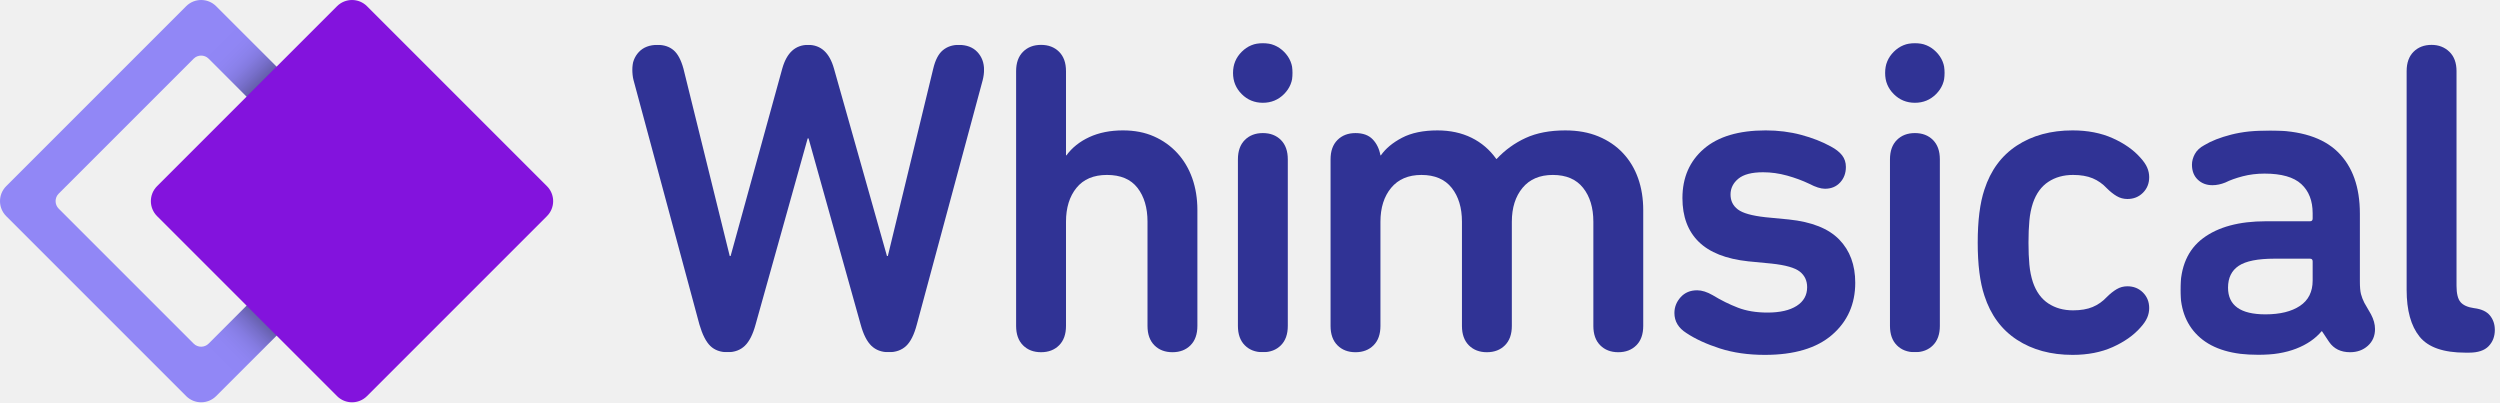
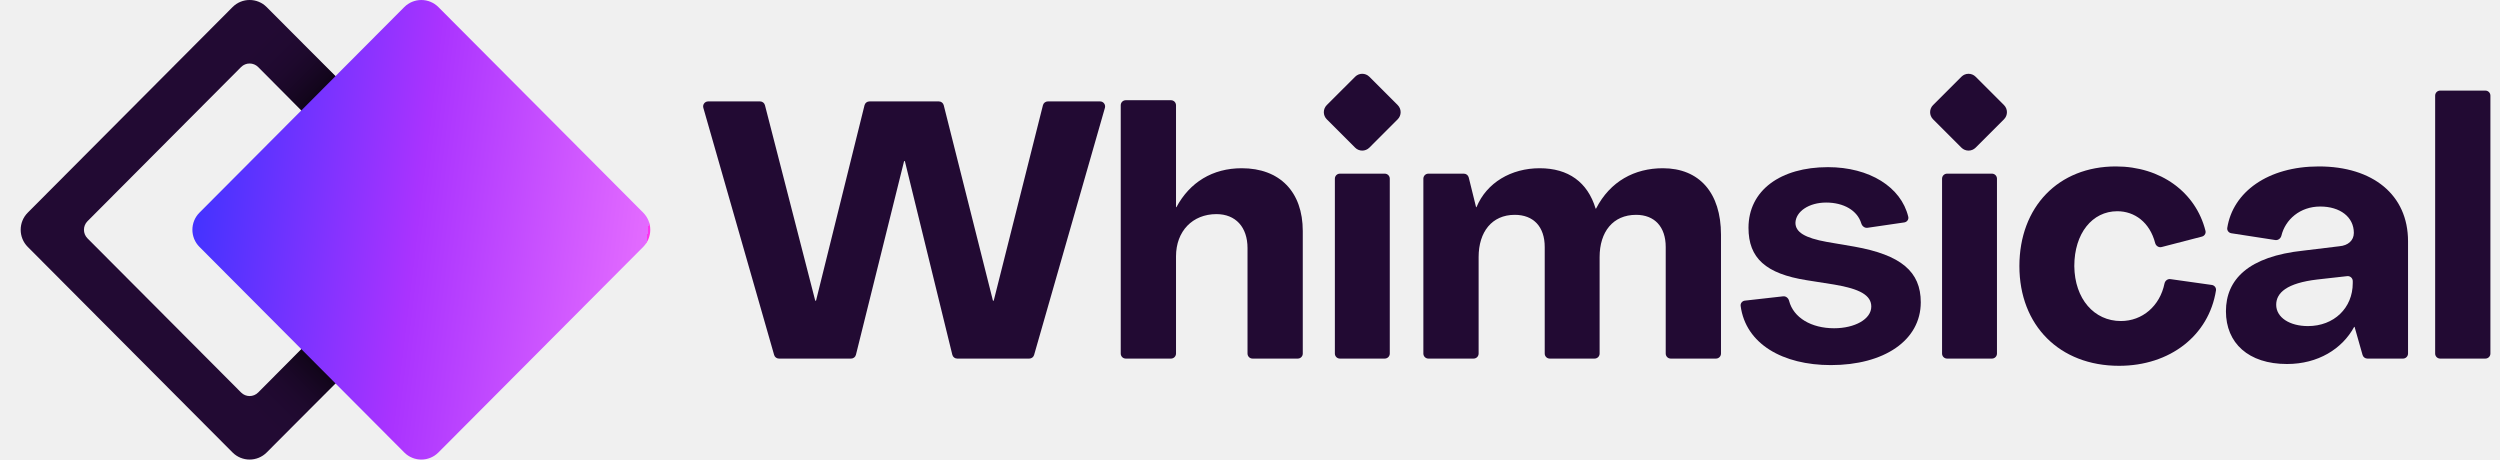
- <svg xmlns="http://www.w3.org/2000/svg" viewBox="0 0 348 56" fill="none">
-   <path fill-rule="evenodd" clip-rule="evenodd" d="M29.044 8.17C28.467 7.594 27.533 7.594 26.956 8.17L8.17 26.956C7.594 27.533 7.594 28.467 8.17 29.044L26.956 47.83C27.533 48.406 28.467 48.406 29.044 47.83L47.83 29.044C48.406 28.467 48.406 27.533 47.83 26.956L29.044 8.17ZM30.087 0.865C28.935 -0.288 27.066 -0.288 25.913 0.865L0.865 25.913C-0.288 27.066 -0.288 28.934 0.865 30.087L25.913 55.135C27.066 56.288 28.935 56.288 30.087 55.135L55.135 30.087C56.288 28.934 56.288 27.066 55.135 25.913L30.087 0.865Z" fill="#9187F6" />
-   <mask id="mask0" mask-type="alpha" maskUnits="userSpaceOnUse" x="0" y="0" width="56" height="56">
-     <path fill-rule="evenodd" clip-rule="evenodd" d="M29.044 8.17C28.467 7.594 27.533 7.594 26.956 8.17L8.17 26.956C7.594 27.533 7.594 28.467 8.17 29.044L26.956 47.83C27.533 48.406 28.467 48.406 29.044 47.83L47.83 29.044C48.406 28.467 48.406 27.533 47.83 26.956L29.044 8.17ZM30.087 0.865C28.935 -0.288 27.066 -0.288 25.913 0.865L0.865 25.913C-0.288 27.066 -0.288 28.934 0.865 30.087L25.913 55.135C27.066 56.288 28.935 56.288 30.087 55.135L55.135 30.087C56.288 28.934 56.288 27.066 55.135 25.913L30.087 0.865Z" fill="white" />
+ <svg xmlns="http://www.w3.org/2000/svg" width="136" height="25" viewBox="0 0 136 25" fill="none">
+   <path fill-rule="evenodd" clip-rule="evenodd" d="M14.044 3.647C13.787 3.39 13.372 3.39 13.115 3.647L4.759 12.034C4.503 12.291 4.503 12.709 4.759 12.966L13.115 21.352C13.372 21.61 13.787 21.61 14.044 21.352L22.4 12.966C22.656 12.709 22.656 12.291 22.4 12.034L14.044 3.647ZM14.508 0.386C13.995 -0.129 13.164 -0.129 12.651 0.386L1.51 11.568C0.997 12.083 0.997 12.917 1.51 13.432L12.651 24.614C13.164 25.128 13.995 25.128 14.508 24.614L25.649 13.432C26.162 12.917 26.162 12.083 25.649 11.568L14.508 0.386Z" fill="#220A33" />
+   <mask id="mask0_3284_8615" style="mask-type:alpha" maskUnits="userSpaceOnUse" x="1" y="0" width="26" height="25">
+     <path fill-rule="evenodd" clip-rule="evenodd" d="M14.044 3.647C13.787 3.39 13.372 3.39 13.115 3.647L4.759 12.034C4.503 12.291 4.503 12.709 4.759 12.966L13.115 21.352C13.372 21.61 13.787 21.61 14.044 21.352L22.4 12.966C22.656 12.709 22.656 12.291 22.4 12.034L14.044 3.647ZM14.508 0.386C13.995 -0.129 13.164 -0.129 12.651 0.386L1.51 11.568C0.997 12.083 0.997 12.917 1.51 13.432L12.651 24.614C13.164 25.128 13.995 25.128 14.508 24.614L25.649 13.432C26.162 12.917 26.162 12.083 25.649 11.568L14.508 0.386Z" fill="#220A33" />
  </mask>
-   <g mask="url(#mask0)">
-     <g filter="url(#filter0_d)">
-       <path d="M46.913 0.865C48.066 -0.288 49.935 -0.288 51.087 0.865L76.135 25.913C77.288 27.066 77.288 28.934 76.135 30.087L51.087 55.135C49.935 56.288 48.066 56.288 46.913 55.135L21.865 30.087C20.712 28.934 20.712 27.066 21.865 25.913L46.913 0.865Z" fill="black" fill-opacity="0.01" />
+   <g mask="url(#mask0_3284_8615)">
+     <g filter="url(#filter0_d_3284_8615)">
+       <path d="M21.992 0.386C22.505 -0.128 23.336 -0.128 23.849 0.386L34.99 11.568C35.503 12.083 35.503 12.917 34.99 13.432L23.849 24.614C23.336 25.129 22.505 25.129 21.992 24.614L10.851 13.432C10.338 12.917 10.338 12.083 10.851 11.568L21.992 0.386Z" fill="black" />
    </g>
  </g>
-   <path d="M46.913 0.865C48.066 -0.288 49.935 -0.288 51.087 0.865L76.135 25.913C77.288 27.066 77.288 28.934 76.135 30.087L51.087 55.135C49.935 56.288 48.066 56.288 46.913 55.135L21.865 30.087C20.712 28.934 20.712 27.066 21.865 25.913L46.913 0.865Z" fill="#8313DD" />
-   <mask id="mask1" mask-type="alpha" maskUnits="userSpaceOnUse" x="88" y="6" width="49" height="44">
-     <path fill-rule="evenodd" clip-rule="evenodd" d="M88 6.247H136.98V49.029H88V6.247Z" fill="white" />
-   </mask>
-   <g mask="url(#mask1)">
-     <path fill-rule="evenodd" clip-rule="evenodd" d="M127.618 45.184C127.246 46.589 126.75 47.581 126.13 48.16C125.51 48.739 124.704 49.029 123.712 49.029C122.72 49.029 121.914 48.728 121.294 48.129C120.674 47.531 120.178 46.548 119.806 45.184L112.552 19.268H112.428L105.174 45.184C104.802 46.548 104.306 47.531 103.686 48.129C103.066 48.728 102.26 49.029 101.268 49.029C100.276 49.029 99.48 48.739 98.881 48.16C98.282 47.581 97.775 46.589 97.362 45.184L88.186 11.146C88.062 10.65 88 10.175 88 9.72C88 8.728 88.31 7.902 88.93 7.24C89.55 6.58 90.418 6.247 91.534 6.247C92.443 6.247 93.187 6.496 93.766 6.992C94.345 7.488 94.799 8.335 95.13 9.535L101.578 35.636H101.702L108.894 9.535C109.514 7.343 110.712 6.247 112.49 6.247C114.267 6.247 115.466 7.343 116.086 9.535L123.464 35.636H123.588L129.912 9.535C130.201 8.335 130.645 7.488 131.245 6.992C131.844 6.496 132.578 6.247 133.446 6.247C134.562 6.247 135.43 6.58 136.05 7.24C136.67 7.902 136.98 8.728 136.98 9.72C136.98 10.175 136.918 10.65 136.794 11.146L127.618 45.184Z" fill="#303395" />
-   </g>
-   <path fill-rule="evenodd" clip-rule="evenodd" d="M163.205 49.028C162.171 49.028 161.334 48.708 160.694 48.067C160.053 47.426 159.733 46.527 159.733 45.37V30.862C159.733 28.919 159.268 27.348 158.338 26.149C157.408 24.952 155.992 24.351 154.091 24.351C152.231 24.351 150.814 24.952 149.844 26.149C148.872 27.348 148.387 28.919 148.387 30.862V45.37C148.387 46.527 148.066 47.426 147.426 48.067C146.785 48.708 145.948 49.028 144.915 49.028C143.881 49.028 143.044 48.708 142.404 48.067C141.763 47.426 141.443 46.527 141.443 45.37V9.905C141.443 8.749 141.763 7.85 142.404 7.209C143.044 6.568 143.881 6.247 144.915 6.247C145.948 6.247 146.785 6.568 147.426 7.209C148.066 7.85 148.387 8.749 148.387 9.905V21.624H148.449C149.234 20.549 150.298 19.702 151.642 19.081C152.985 18.462 154.545 18.151 156.323 18.151C157.935 18.151 159.371 18.43 160.632 18.989C161.893 19.547 162.977 20.321 163.887 21.313C164.796 22.305 165.488 23.473 165.964 24.817C166.438 26.161 166.677 27.637 166.677 29.25V45.37C166.677 46.527 166.356 47.426 165.716 48.067C165.075 48.708 164.238 49.028 163.205 49.028Z" fill="#303395" />
-   <mask id="mask2" mask-type="alpha" maskUnits="userSpaceOnUse" x="171" y="6" width="9" height="44">
-     <path fill-rule="evenodd" clip-rule="evenodd" d="M171.636 6H179.944V49.028H171.636V6Z" fill="white" />
-   </mask>
-   <g mask="url(#mask2)">
-     <path fill-rule="evenodd" clip-rule="evenodd" d="M175.79 49.028C174.756 49.028 173.919 48.708 173.279 48.067C172.638 47.426 172.318 46.527 172.318 45.37V22.181C172.318 21.024 172.638 20.126 173.279 19.485C173.919 18.844 174.756 18.524 175.79 18.524C176.823 18.524 177.66 18.844 178.301 19.485C178.941 20.126 179.262 21.024 179.262 22.181V45.37C179.262 46.527 178.941 47.426 178.301 48.067C177.66 48.708 176.823 49.028 175.79 49.028ZM171.636 10.153C171.636 8.997 172.039 8.014 172.845 7.209C173.651 6.403 174.632 6 175.79 6C176.947 6 177.929 6.403 178.735 7.209C179.541 8.014 179.944 8.997 179.944 10.153C179.944 11.311 179.541 12.293 178.735 13.098C177.929 13.905 176.947 14.307 175.79 14.307C174.632 14.307 173.651 13.905 172.845 13.098C172.039 12.293 171.636 11.311 171.636 10.153Z" fill="#303395" />
-   </g>
-   <path fill-rule="evenodd" clip-rule="evenodd" d="M185.214 22.182C185.214 21.025 185.534 20.126 186.175 19.486C186.816 18.845 187.652 18.525 188.686 18.525C189.719 18.525 190.515 18.814 191.073 19.392C191.631 19.972 191.992 20.715 192.158 21.624H192.22C192.881 20.673 193.863 19.857 195.165 19.175C196.467 18.494 198.11 18.152 200.094 18.152C201.871 18.152 203.452 18.494 204.837 19.175C206.221 19.857 207.368 20.839 208.278 22.12H208.34C209.497 20.88 210.84 19.91 212.37 19.206C213.899 18.503 215.738 18.152 217.888 18.152C219.624 18.152 221.164 18.431 222.507 18.99C223.85 19.547 224.987 20.322 225.917 21.314C226.847 22.306 227.549 23.474 228.025 24.818C228.5 26.161 228.738 27.638 228.738 29.25V45.37C228.738 46.528 228.418 47.427 227.777 48.068C227.135 48.708 226.298 49.029 225.266 49.029C224.232 49.029 223.395 48.708 222.756 48.068C222.114 47.427 221.795 46.528 221.795 45.37V30.863C221.795 28.919 221.318 27.349 220.368 26.15C219.417 24.953 218.012 24.352 216.152 24.352C214.333 24.352 212.928 24.953 211.936 26.15C210.944 27.349 210.448 28.919 210.448 30.863V45.37C210.448 46.528 210.128 47.427 209.487 48.068C208.846 48.708 208.009 49.029 206.976 49.029C205.943 49.029 205.106 48.708 204.465 48.068C203.824 47.427 203.504 46.528 203.504 45.37V30.863C203.504 28.919 203.028 27.349 202.078 26.15C201.127 24.953 199.722 24.352 197.862 24.352C196.043 24.352 194.638 24.953 193.646 26.15C192.654 27.349 192.158 28.919 192.158 30.863V45.37C192.158 46.528 191.838 47.427 191.197 48.068C190.556 48.708 189.719 49.029 188.686 49.029C187.652 49.029 186.816 48.708 186.175 48.068C185.534 47.427 185.214 46.528 185.214 45.37V22.182Z" fill="#303395" />
-   <path fill-rule="evenodd" clip-rule="evenodd" d="M245.664 49.399C243.349 49.399 241.262 49.099 239.402 48.501C237.542 47.901 235.992 47.188 234.752 46.362C233.636 45.659 233.078 44.729 233.078 43.571C233.078 42.745 233.367 42.012 233.946 41.37C234.524 40.73 235.289 40.409 236.24 40.409C236.9 40.409 237.624 40.637 238.41 41.091C239.566 41.795 240.735 42.374 241.913 42.827C243.091 43.283 244.465 43.509 246.036 43.509C247.772 43.509 249.125 43.2 250.097 42.579C251.067 41.96 251.554 41.091 251.554 39.975C251.554 39.067 251.213 38.342 250.531 37.805C249.849 37.268 248.536 36.897 246.594 36.69L243.37 36.379C240.27 36.049 237.966 35.139 236.457 33.651C234.947 32.163 234.194 30.139 234.194 27.575C234.194 24.723 235.186 22.44 237.17 20.724C239.154 19.01 242.026 18.151 245.788 18.151C247.524 18.151 249.167 18.358 250.717 18.772C252.267 19.185 253.641 19.723 254.84 20.383C255.542 20.755 256.069 21.169 256.421 21.624C256.771 22.079 256.948 22.616 256.948 23.235C256.948 24.104 256.679 24.827 256.142 25.405C255.604 25.985 254.902 26.274 254.034 26.274C253.455 26.274 252.732 26.046 251.864 25.591C250.913 25.137 249.88 24.754 248.764 24.444C247.648 24.134 246.532 23.979 245.416 23.979C243.845 23.979 242.697 24.28 241.975 24.878C241.251 25.478 240.89 26.212 240.89 27.079C240.89 27.948 241.231 28.64 241.913 29.157C242.595 29.674 243.887 30.036 245.788 30.241L249.012 30.551C252.194 30.883 254.53 31.813 256.018 33.341C257.506 34.872 258.25 36.876 258.25 39.356C258.25 42.331 257.175 44.75 255.026 46.61C252.876 48.469 249.756 49.399 245.664 49.399Z" fill="#303395" />
-   <mask id="mask3" mask-type="alpha" maskUnits="userSpaceOnUse" x="262" y="6" width="9" height="44">
-     <path fill-rule="evenodd" clip-rule="evenodd" d="M262.402 6H270.71V49.028H262.402V6Z" fill="white" />
-   </mask>
-   <g mask="url(#mask3)">
-     <path fill-rule="evenodd" clip-rule="evenodd" d="M266.556 49.028C265.522 49.028 264.685 48.708 264.045 48.067C263.404 47.426 263.084 46.527 263.084 45.37V22.181C263.084 21.024 263.404 20.126 264.045 19.485C264.685 18.844 265.522 18.524 266.556 18.524C267.588 18.524 268.426 18.844 269.067 19.485C269.707 20.126 270.028 21.024 270.028 22.181V45.37C270.028 46.527 269.707 47.426 269.067 48.067C268.426 48.708 267.588 49.028 266.556 49.028ZM262.402 10.153C262.402 8.997 262.805 8.014 263.611 7.209C264.417 6.403 265.399 6 266.556 6C267.712 6 268.695 6.403 269.501 7.209C270.307 8.014 270.71 8.997 270.71 10.153C270.71 11.311 270.307 12.293 269.501 13.098C268.695 13.905 267.712 14.307 266.556 14.307C265.399 14.307 264.417 13.905 263.611 13.098C262.805 12.293 262.402 11.311 262.402 10.153Z" fill="#303395" />
-   </g>
-   <path fill-rule="evenodd" clip-rule="evenodd" d="M288.504 49.399C285.486 49.399 282.902 48.697 280.754 47.292C278.605 45.887 277.096 43.84 276.228 41.153C275.608 39.294 275.298 36.835 275.298 33.776C275.298 30.717 275.608 28.257 276.228 26.397C277.096 23.712 278.605 21.665 280.754 20.259C282.902 18.854 285.486 18.151 288.504 18.151C290.611 18.151 292.472 18.514 294.084 19.237C295.695 19.96 296.977 20.859 297.928 21.933C298.382 22.429 298.703 22.894 298.889 23.329C299.075 23.762 299.168 24.208 299.168 24.661C299.168 25.53 298.878 26.253 298.3 26.831C297.721 27.411 296.998 27.7 296.13 27.7C295.592 27.7 295.096 27.565 294.642 27.296C294.187 27.028 293.733 26.667 293.277 26.212C292.698 25.591 292.038 25.127 291.294 24.817C290.55 24.506 289.64 24.351 288.566 24.351C287.242 24.351 286.096 24.672 285.125 25.313C284.153 25.954 283.441 26.935 282.985 28.257C282.737 29.002 282.572 29.818 282.49 30.706C282.406 31.596 282.366 32.619 282.366 33.776C282.366 34.933 282.406 35.956 282.49 36.844C282.572 37.733 282.737 38.549 282.985 39.294C283.441 40.617 284.153 41.598 285.125 42.239C286.096 42.879 287.242 43.2 288.566 43.2C289.64 43.2 290.55 43.045 291.294 42.735C292.038 42.424 292.698 41.96 293.277 41.339C293.733 40.885 294.187 40.524 294.642 40.254C295.096 39.986 295.592 39.851 296.13 39.851C296.998 39.851 297.721 40.141 298.3 40.719C298.878 41.299 299.168 42.022 299.168 42.889C299.168 43.344 299.075 43.788 298.889 44.222C298.703 44.657 298.382 45.122 297.928 45.618C296.977 46.692 295.695 47.592 294.084 48.315C292.472 49.038 290.611 49.399 288.504 49.399Z" fill="#303395" />
-   <mask id="mask4" mask-type="alpha" maskUnits="userSpaceOnUse" x="303" y="18" width="28" height="32">
-     <path fill-rule="evenodd" clip-rule="evenodd" d="M303.508 18.152H330.602V49.399H303.508V18.152Z" fill="white" />
-   </mask>
-   <g mask="url(#mask4)">
-     <path fill-rule="evenodd" clip-rule="evenodd" d="M315.35 43.758C317.374 43.758 318.977 43.365 320.155 42.579C321.333 41.795 321.922 40.617 321.922 39.046V36.38C321.922 36.132 321.798 36.008 321.55 36.008H316.59C314.275 36.008 312.622 36.339 311.63 37C310.638 37.661 310.142 38.674 310.142 40.038C310.142 42.518 311.878 43.758 315.35 43.758ZM330.044 43.758C330.416 44.461 330.602 45.144 330.602 45.804C330.602 46.755 330.271 47.53 329.61 48.129C328.949 48.728 328.122 49.029 327.13 49.029C325.848 49.029 324.876 48.554 324.216 47.602L323.224 46.114H323.162C322.294 47.148 321.116 47.954 319.628 48.532C318.14 49.111 316.383 49.4 314.358 49.4C310.803 49.4 308.106 48.605 306.267 47.013C304.427 45.422 303.508 43.2 303.508 40.348C303.508 37.124 304.562 34.728 306.67 33.155C308.778 31.585 311.692 30.8 315.412 30.8H321.55C321.798 30.8 321.922 30.676 321.922 30.428V29.684C321.922 27.948 321.395 26.595 320.341 25.622C319.288 24.652 317.582 24.166 315.226 24.166C314.151 24.166 313.138 24.29 312.188 24.538C311.237 24.786 310.431 25.075 309.77 25.405C309.15 25.654 308.55 25.779 307.972 25.779C307.145 25.779 306.462 25.521 305.926 25.003C305.388 24.487 305.121 23.794 305.121 22.926C305.121 22.43 305.253 21.934 305.523 21.439C305.791 20.943 306.236 20.529 306.856 20.198C307.806 19.62 309.046 19.134 310.577 18.741C312.105 18.349 313.903 18.152 315.97 18.152C320.227 18.152 323.379 19.154 325.425 21.159C327.471 23.164 328.495 26.027 328.495 29.745V39.17C328.495 39.956 328.545 40.544 328.649 40.937C328.751 41.33 328.907 41.734 329.114 42.146L330.044 43.758Z" fill="#303395" />
-   </g>
-   <path fill-rule="evenodd" clip-rule="evenodd" d="M343.188 49.09C340.128 49.09 338.001 48.346 336.802 46.859C335.603 45.37 335.004 43.2 335.004 40.348V9.905C335.004 8.749 335.324 7.851 335.965 7.209C336.605 6.569 337.443 6.247 338.476 6.247C339.468 6.247 340.294 6.569 340.956 7.209C341.617 7.851 341.948 8.749 341.948 9.905V39.79C341.948 40.865 342.134 41.618 342.506 42.053C342.878 42.487 343.499 42.766 344.366 42.89C345.399 43.014 346.143 43.355 346.598 43.913C347.052 44.471 347.28 45.144 347.28 45.928C347.28 46.837 346.991 47.593 346.412 48.191C345.833 48.79 344.924 49.09 343.684 49.09H343.188Z" fill="#303395" />
+   <path d="M21.992 0.386C22.505 -0.128 23.336 -0.128 23.849 0.386L34.99 11.568C35.503 12.083 35.503 12.917 34.99 13.432L23.849 24.614C23.336 25.129 22.505 25.129 21.992 24.614L10.851 13.432C10.338 12.917 10.338 12.083 10.851 11.568L21.992 0.386Z" fill="url(#paint0_linear_3284_8615)" />
+   <path d="M135.478 19.234C135.478 19.385 135.356 19.507 135.205 19.507H132.745C132.594 19.507 132.472 19.385 132.472 19.234V5.201C132.472 5.05 132.594 4.928 132.745 4.928H135.205C135.356 4.928 135.478 5.05 135.478 5.201V19.234Z" fill="#220A33" />
+   <path fill-rule="evenodd" clip-rule="evenodd" d="M124.414 19.802C122.312 19.802 121.091 18.662 121.091 16.933C121.091 15.204 122.312 13.947 125.318 13.632L127.263 13.396C127.735 13.357 128.049 13.082 128.049 12.669C128.049 11.805 127.302 11.235 126.222 11.235C125.12 11.235 124.324 11.942 124.109 12.818C124.072 12.97 123.93 13.082 123.775 13.058L121.385 12.689C121.243 12.667 121.141 12.538 121.163 12.397C121.471 10.445 123.373 9.054 126.143 9.054C129.091 9.054 130.997 10.606 130.997 13.121V19.234C130.997 19.385 130.874 19.507 130.724 19.507H128.786C128.664 19.507 128.557 19.426 128.523 19.309L128.091 17.789C128.09 17.782 128.084 17.778 128.077 17.778C128.072 17.778 128.067 17.781 128.065 17.786C127.415 18.98 126.1 19.802 124.414 19.802ZM125.554 17.739C126.968 17.739 127.99 16.756 127.99 15.401V15.293C127.99 15.13 127.849 15.004 127.687 15.022L126.065 15.204C124.394 15.401 123.825 15.931 123.825 16.58C123.825 17.267 124.552 17.739 125.554 17.739Z" fill="#220A33" />
+   <path d="M109.855 14.477C109.855 17.7 112.036 19.9 115.278 19.9C118.05 19.9 120.161 18.25 120.549 15.8C120.572 15.655 120.468 15.522 120.322 15.501L118.071 15.184C117.919 15.163 117.78 15.271 117.749 15.422C117.498 16.646 116.548 17.464 115.377 17.464C113.923 17.464 112.862 16.265 112.842 14.477C112.842 12.689 113.824 11.491 115.18 11.491C116.123 11.491 116.949 12.093 117.241 13.222C117.281 13.377 117.436 13.48 117.592 13.439L119.785 12.871C119.925 12.835 120.013 12.696 119.978 12.557C119.452 10.455 117.541 9.054 115.102 9.054C111.977 9.054 109.855 11.255 109.855 14.477Z" fill="#220A33" />
+   <path d="M108.635 19.234C108.635 19.385 108.513 19.507 108.362 19.507H105.921C105.771 19.507 105.648 19.385 105.648 19.234V9.72C105.648 9.569 105.771 9.447 105.921 9.447H108.362C108.513 9.447 108.635 9.569 108.635 9.72V19.234Z" fill="#220A33" />
+   <path d="M94.691 16.642C94.967 18.718 96.992 19.861 99.598 19.861C102.486 19.861 104.49 18.525 104.49 16.442C104.49 14.772 103.41 13.868 100.875 13.416L99.382 13.161C98.183 12.944 97.672 12.63 97.672 12.119C97.692 11.51 98.399 11.019 99.342 11.019C100.3 11.019 101.042 11.451 101.253 12.151C101.298 12.301 101.437 12.415 101.592 12.392L103.592 12.1C103.741 12.078 103.845 11.939 103.81 11.793C103.421 10.172 101.696 9.093 99.441 9.093C96.867 9.093 95.118 10.351 95.118 12.394C95.118 14.045 96.061 14.89 98.281 15.243L99.775 15.479C101.189 15.715 101.798 16.069 101.798 16.678C101.798 17.366 100.895 17.857 99.775 17.857C98.537 17.857 97.562 17.284 97.326 16.363C97.288 16.215 97.154 16.102 97.002 16.12L94.924 16.354C94.779 16.37 94.672 16.498 94.691 16.642Z" fill="#220A33" />
+   <path d="M80.437 19.234C80.437 19.385 80.315 19.507 80.164 19.507H77.704C77.553 19.507 77.431 19.385 77.431 19.234V9.72C77.431 9.569 77.553 9.447 77.704 9.447H79.634C79.759 9.447 79.869 9.533 79.899 9.654L80.297 11.264C80.298 11.27 80.304 11.274 80.31 11.274C80.316 11.274 80.32 11.271 80.323 11.266C80.875 9.935 82.209 9.152 83.758 9.152C85.326 9.152 86.366 9.915 86.8 11.342C86.802 11.349 86.808 11.353 86.814 11.353C86.82 11.353 86.825 11.35 86.827 11.345C87.594 9.857 88.928 9.152 90.458 9.152C92.443 9.152 93.622 10.488 93.622 12.768V19.234C93.622 19.385 93.499 19.507 93.349 19.507H90.888C90.737 19.507 90.615 19.385 90.615 19.234V13.436C90.615 12.335 90.006 11.687 89.004 11.687C87.746 11.687 87.019 12.611 87.019 13.986V19.234C87.019 19.385 86.897 19.507 86.747 19.507H84.306C84.155 19.507 84.033 19.385 84.033 19.234V13.436C84.033 12.335 83.424 11.687 82.402 11.687C81.164 11.687 80.437 12.611 80.437 13.986V19.234Z" fill="#220A33" />
+   <path d="M75.331 19.507C75.481 19.507 75.604 19.385 75.604 19.234V9.72C75.604 9.569 75.481 9.447 75.331 9.447H72.89C72.739 9.447 72.617 9.569 72.617 9.72V19.234C72.617 19.385 72.739 19.507 72.89 19.507H75.331Z" fill="#220A33" />
+   <path d="M63.975 19.234C63.975 19.385 63.852 19.507 63.702 19.507H61.241C61.09 19.507 60.968 19.385 60.968 19.234V5.725C60.968 5.574 61.09 5.452 61.241 5.452H63.702C63.852 5.452 63.975 5.574 63.975 5.725V11.262C63.975 11.269 63.98 11.274 63.987 11.274C63.991 11.274 63.996 11.272 63.998 11.268C64.725 9.916 65.962 9.152 67.551 9.152C69.614 9.152 70.871 10.429 70.871 12.571V19.234C70.871 19.385 70.749 19.507 70.599 19.507H68.138C67.987 19.507 67.865 19.385 67.865 19.234V13.495C67.865 12.355 67.217 11.648 66.175 11.648C64.878 11.648 63.975 12.571 63.975 13.947V19.234Z" fill="#220A33" />
+   <path d="M46.298 19.507C46.424 19.507 46.533 19.422 46.563 19.3L49.179 8.778C49.182 8.767 49.192 8.759 49.204 8.759C49.215 8.759 49.225 8.767 49.228 8.778L51.806 19.299C51.835 19.421 51.945 19.507 52.071 19.507H55.993C56.115 19.507 56.222 19.427 56.255 19.31L60.108 5.865C60.157 5.691 60.027 5.517 59.845 5.517H57.001C56.876 5.517 56.767 5.602 56.736 5.723L54.062 16.344C54.059 16.356 54.049 16.363 54.038 16.363C54.026 16.363 54.016 16.356 54.013 16.344L51.339 5.723C51.308 5.602 51.199 5.517 51.074 5.517H47.295C47.17 5.517 47.06 5.603 47.03 5.724L44.395 16.344C44.392 16.355 44.382 16.363 44.37 16.363C44.358 16.363 44.349 16.356 44.346 16.345L41.613 5.722C41.582 5.601 41.473 5.517 41.349 5.517H38.523C38.342 5.517 38.211 5.691 38.261 5.865L42.113 19.31C42.146 19.427 42.253 19.507 42.375 19.507H46.298Z" fill="#220A33" />
+   <path d="M73.72 4.174C73.933 3.961 74.278 3.961 74.492 4.174L76.035 5.717C76.248 5.931 76.248 6.276 76.035 6.489L74.492 8.033C74.278 8.246 73.933 8.246 73.72 8.033L72.176 6.489C71.963 6.276 71.963 5.931 72.176 5.717L73.72 4.174Z" fill="#220A33" />
+   <path d="M106.702 4.174C106.915 3.961 107.261 3.961 107.474 4.174L109.018 5.717C109.231 5.931 109.231 6.276 109.018 6.489L107.474 8.033C107.261 8.246 106.915 8.246 106.702 8.033L105.158 6.489C104.945 6.276 104.945 5.931 105.158 5.717L106.702 4.174Z" fill="#220A33" />
  <defs>
-     <filter id="filter0_d" x="15" y="-6" width="68" height="68" filterUnits="userSpaceOnUse" color-interpolation-filters="sRGB">
+     <filter id="filter0_d_3284_8615" x="6.716" y="-3.75" width="32.409" height="32.5" filterUnits="userSpaceOnUse" color-interpolation-filters="sRGB">
      <feFlood flood-opacity="0" result="BackgroundImageFix" />
      <feColorMatrix in="SourceAlpha" type="matrix" values="0 0 0 0 0 0 0 0 0 0 0 0 0 0 0 0 0 0 127 0" result="hardAlpha" />
      <feOffset />
-       <feGaussianBlur stdDeviation="3" />
-       <feColorMatrix type="matrix" values="0 0 0 0 0 0 0 0 0 0 0 0 0 0 0 0 0 0 0.6 0" />
-       <feBlend mode="normal" in2="BackgroundImageFix" result="effect1_dropShadow" />
-       <feBlend mode="normal" in="SourceGraphic" in2="effect1_dropShadow" result="shape" />
+       <feGaussianBlur stdDeviation="1.875" />
+       <feColorMatrix type="matrix" values="0 0 0 0 0 0 0 0 0 0 0 0 0 0 0 0 0 0 1 0" />
+       <feBlend mode="normal" in2="BackgroundImageFix" result="effect1_dropShadow_3284_8615" />
+       <feBlend mode="normal" in="SourceGraphic" in2="effect1_dropShadow_3284_8615" result="shape" />
    </filter>
+     <linearGradient id="paint0_linear_3284_8615" x1="10.5" y1="12.5" x2="34.893" y2="15.451" gradientUnits="userSpaceOnUse">
+       <stop stop-color="#4433FF" />
+       <stop offset="0.49" stop-color="#AA33FF" />
+       <stop offset="1" stop-color="#E36BFF" />
+       <stop offset="1" stop-color="#FF33EE" />
+     </linearGradient>
  </defs>
</svg>
